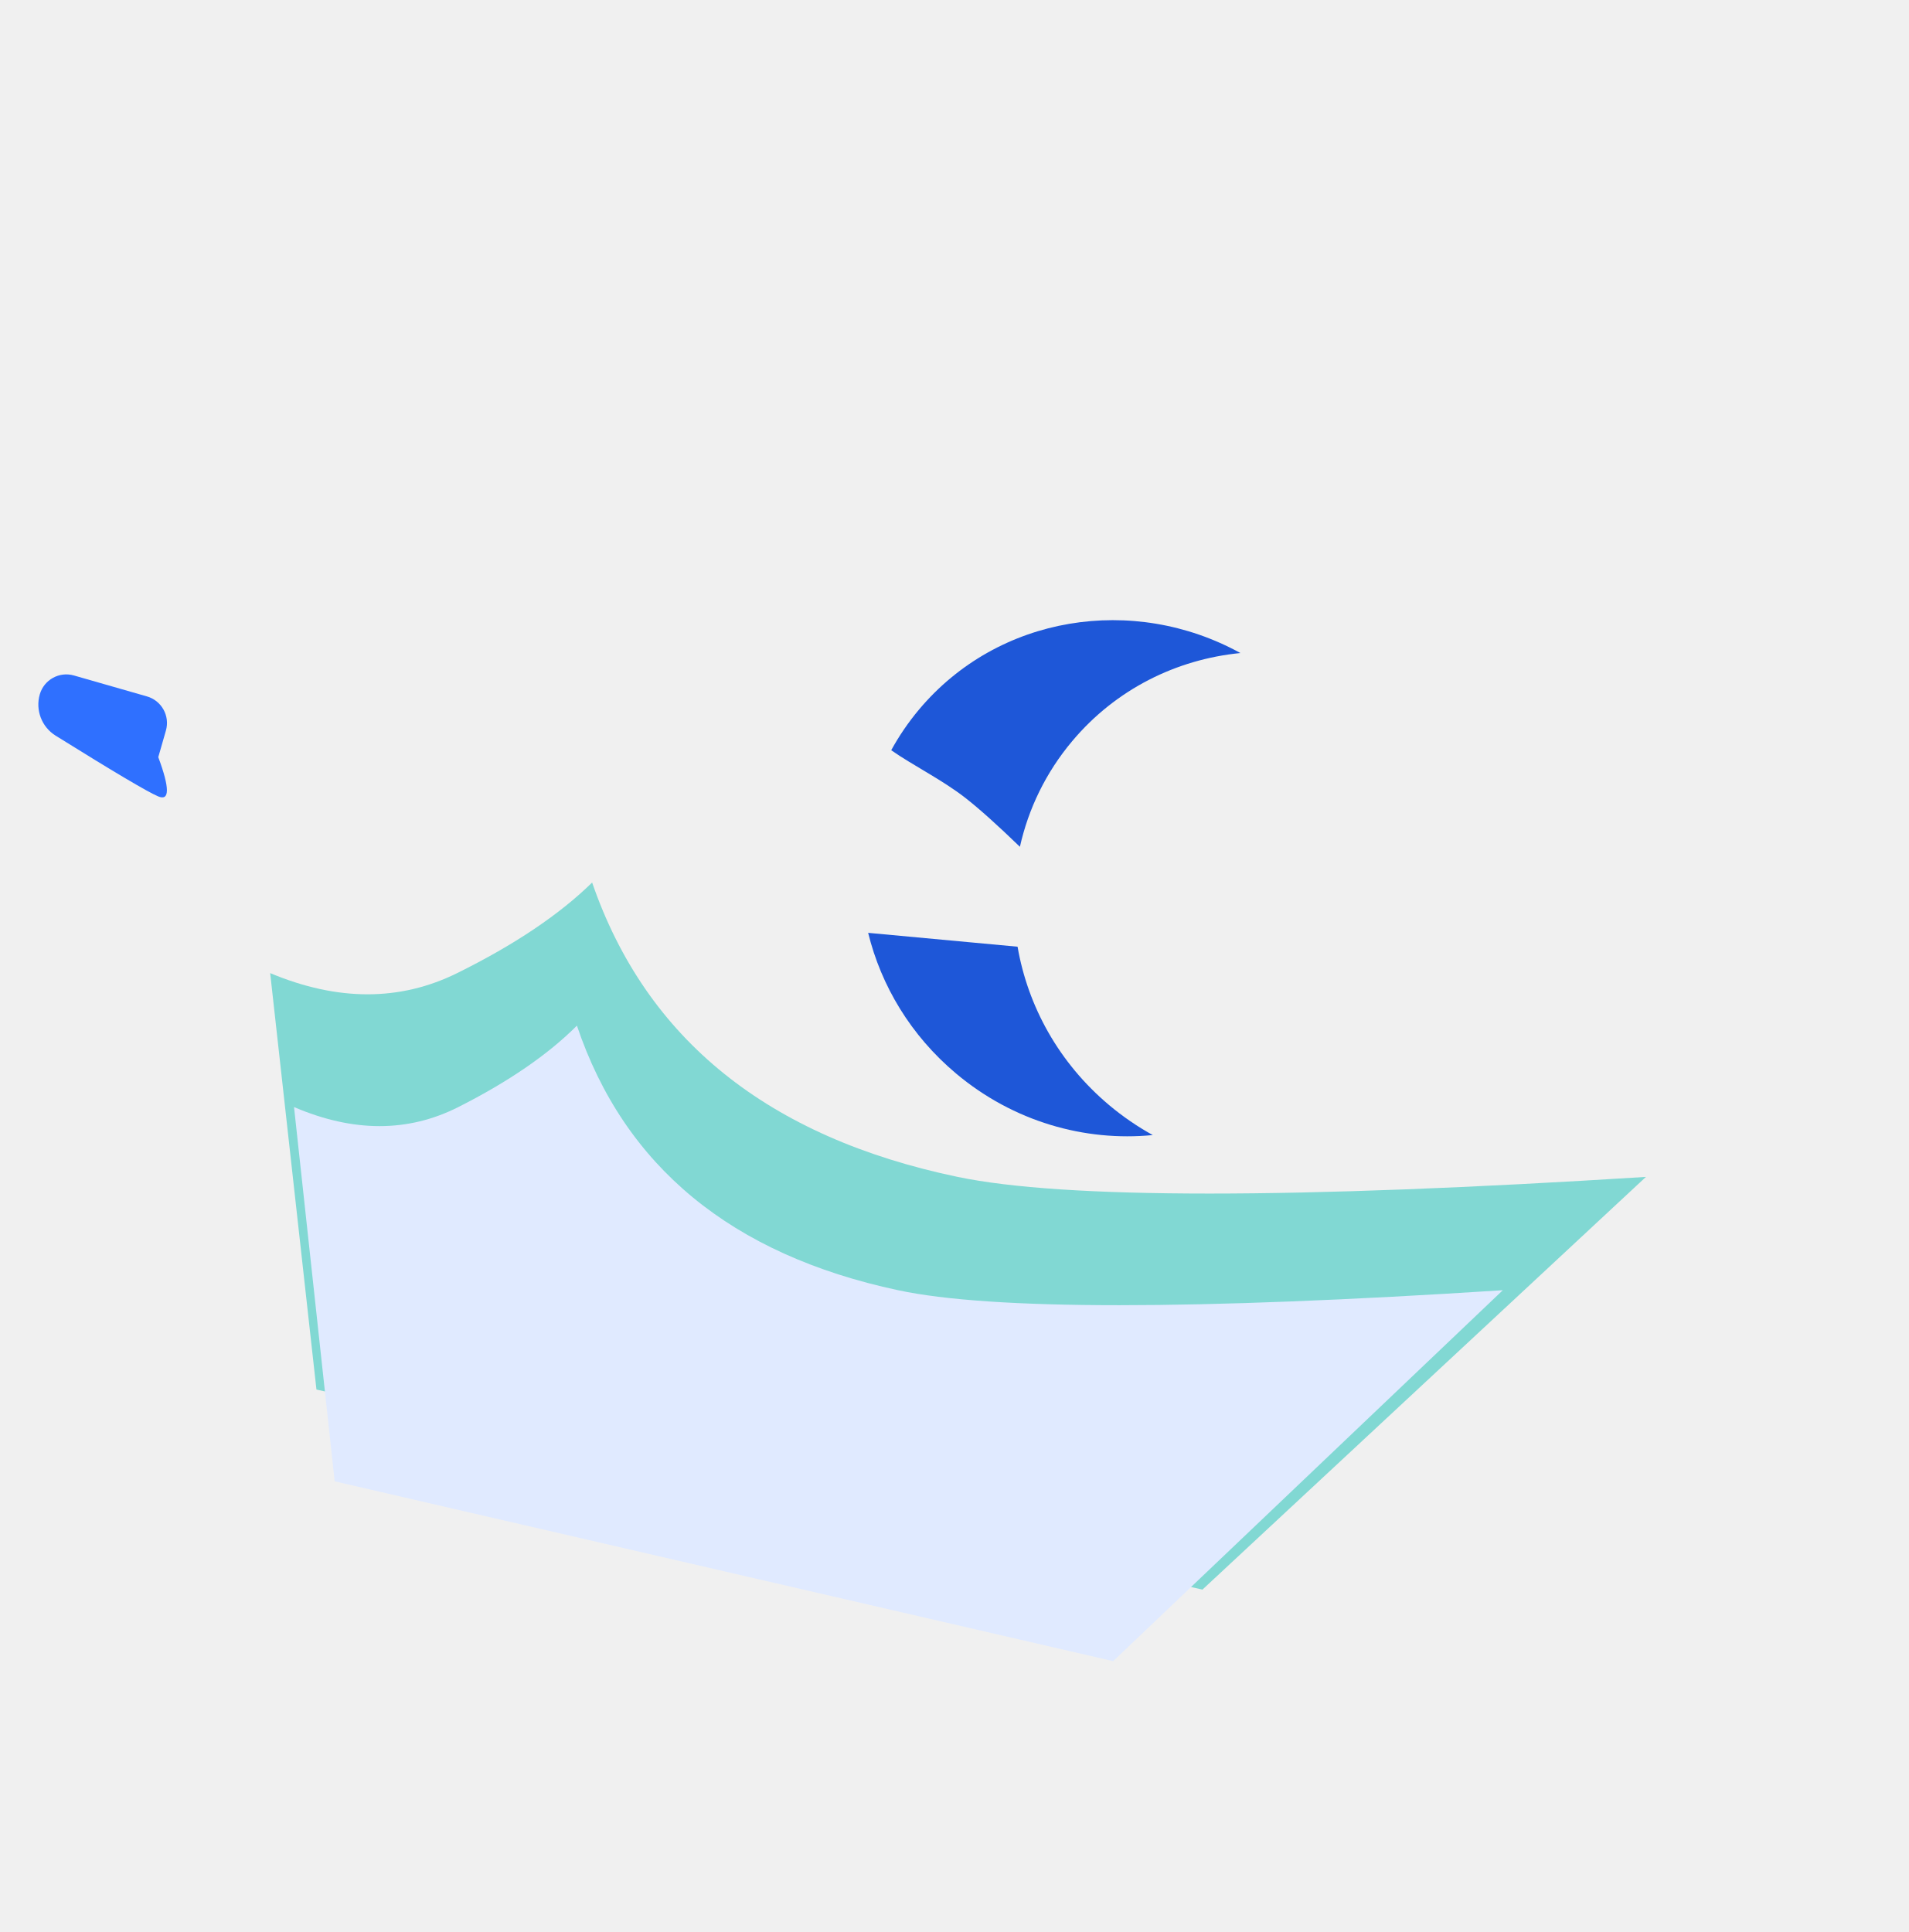
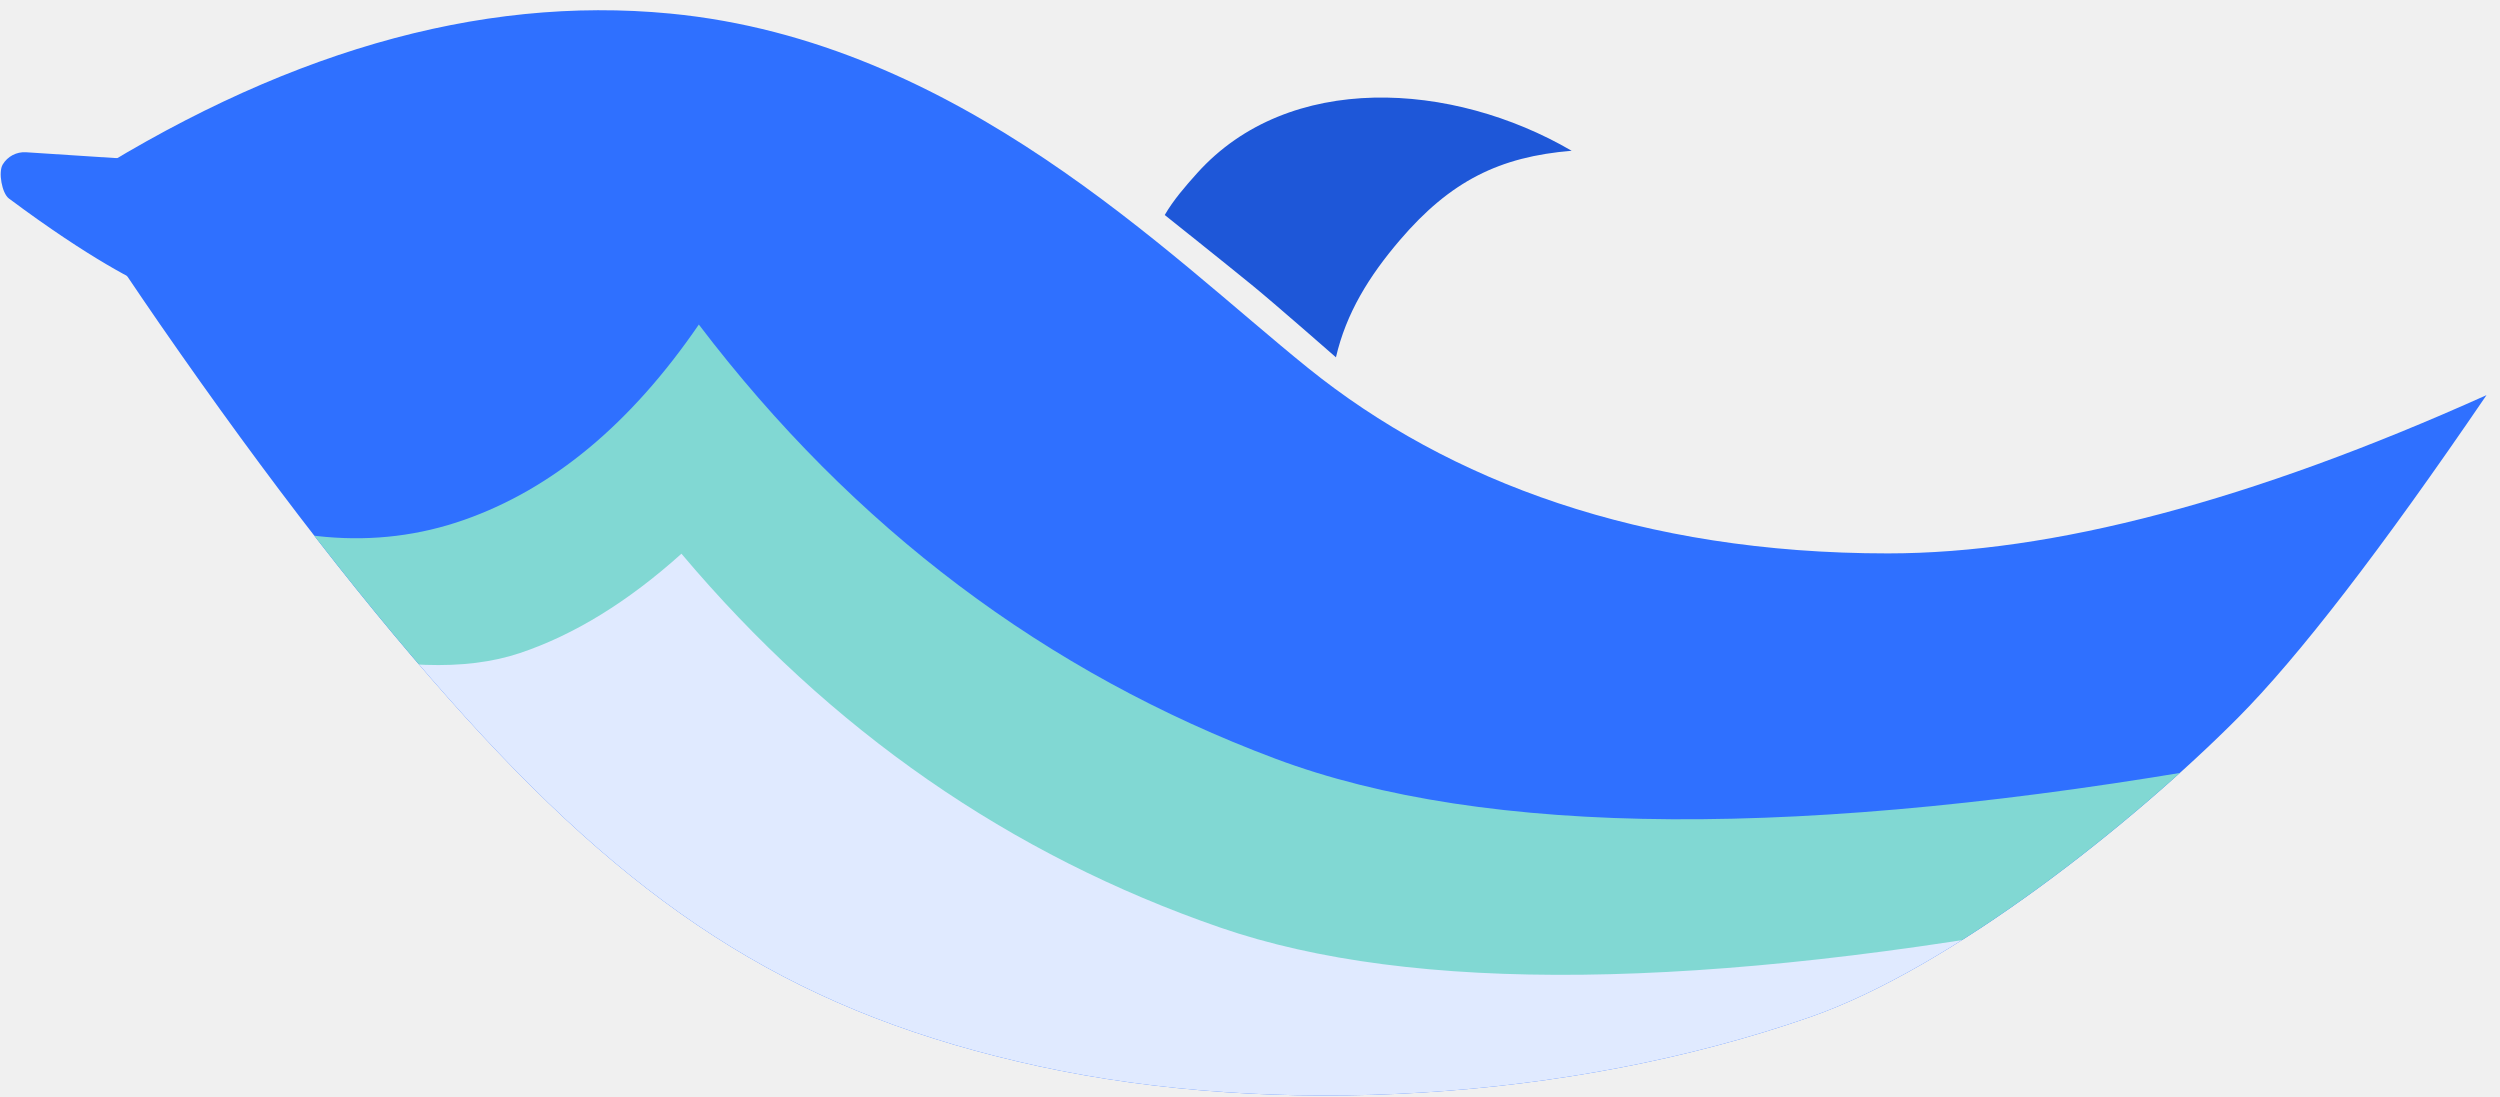
- <svg xmlns="http://www.w3.org/2000/svg" xmlns:xlink="http://www.w3.org/1999/xlink" viewBox="0 0 80 81" version="1.1">
+ <svg xmlns="http://www.w3.org/2000/svg" xmlns:xlink="http://www.w3.org/1999/xlink" width="130px" height="57px" viewBox="0 0 130 57" version="1.1">
  <defs>
-     <path d="M2.84217094e-13,11.631 C7.175,14.847 13.274,16.455 18.296,16.455 C23.319,16.455 29.021,14.847 35.404,11.631 C43.119,4.954 49.918,1.211 55.802,0.401 C61.685,-0.408 67.721,1.234 73.91,5.329 C72.659,7.202 71.731,8.577 71.123,9.453 C67.772,14.281 64.655,18.281 61.772,21.452 C56.271,27.503 52.356,30.607 43.874,32.186 C35.391,33.765 31.573,33.353 21.028,29.842 C17.901,28.8 12.635,25.736 9.016,22.342 C7.05,20.499 4.045,16.928 2.84217094e-13,11.631 Z" />
+     <path d="M2.27373675e-13,21.547 C12.207,27.034 22.583,29.777 31.128,29.777 C43.944,29.777 53.965,26.035 61.284,20.133 C68.603,14.231 79.448,3.152 94.44,1.706 C104.435,0.742 114.869,3.772 125.742,10.796 C123.615,13.992 122.035,16.337 121.001,17.831 C115.3,26.067 109.997,32.89 105.092,38.3 C95.733,48.623 87.548,53.767 75.302,56.442 C63.056,59.117 47.776,58.281 35.17,53.887 C27.794,51.317 18.335,43.759 12.945,38.345 C9.777,35.164 5.463,29.564 2.27373675e-13,21.547 Z" id="path-1" />
  </defs>
-   <g stroke="none" stroke-width="1" fill="none" fill-rule="evenodd">
-     <g transform="translate(38.5, 42) scale(-1, 1) translate(-38.5, -42) translate(-1, 25)">
-       <path d="M35.342,14.691 L41.606,14.11 C41.062,16.327 39.821,18.413 37.918,20.01 C35.515,22.027 32.525,22.868 29.674,22.588 C30.309,22.238 30.921,21.821 31.499,21.336 C33.614,19.561 34.912,17.183 35.342,14.691 Z M35.244,10.502 C34.889,8.916 34.164,7.397 33.054,6.075 C31.219,3.888 28.67,2.641 26,2.379 C30.483,-0.088 36.15,0.788 39.474,4.749 C39.925,5.287 40.313,5.859 40.639,6.454 C39.702,7.108 38.497,7.694 37.505,8.472 C36.933,8.921 36.179,9.598 35.244,10.502 Z" fill="#1450D7" opacity="0.95" />
-       <g>
-         <g>
-           <mask fill="white">
+   <g id="Page-1" stroke="none" stroke-width="1" fill="none" fill-rule="evenodd">
+     <g id="Pricing-Copy-29" transform="translate(-618, -140)">
+       <g id="分组-4" transform="translate(618, 139)">
+         <g id="路径-50" transform="translate(66.35065, 29) scale(-1, 1) translate(-66.35065, -29) translate(3.402597, 0)">
+           <mask id="mask-2" fill="white">
            <use xlink:href="#path-1" />
          </mask>
-           <use fill="#2F70FF" xlink:href="#path-1" />
-           <path d="M66.674,15.798 C63.845,16.983 61.232,16.983 58.835,15.798 C56.437,14.613 54.551,13.347 53.177,12 C50.913,18.568 45.805,22.682 37.854,24.342 C33.395,25.273 23.777,25.273 9,24.342 L27.592,41.645 L64.734,33.257 L66.674,15.798 Z" fill="#81D8D3" mask="url(#mask-2)" />
-           <path d="M65.674,21.414 C63.189,22.479 60.893,22.479 58.786,21.414 C56.68,20.349 55.023,19.211 53.815,18 C51.826,23.903 47.338,27.601 40.351,29.093 C36.434,29.93 27.983,29.93 15,29.093 L31.335,44.645 L63.97,37.106 L65.674,21.414 Z" fill="#E0EAFF" mask="url(#mask-2)" />
+           <use id="Mask" fill="#2F70FF" xlink:href="#path-1" />
+           <g id="分组-3" mask="url(#mask-2)">
+             <g transform="translate(68.05195, 48.61765) rotate(-2) translate(-68.05195, -48.61765) translate(13.61039, 18.76471)">
+               <path d="M107.215,9.791 C101.789,12.092 96.801,12.354 92.253,10.578 C87.705,8.802 83.756,5.276 80.407,-4.97379915e-14 C71.999,10.285 61.746,17.458 49.648,21.518 C38.58,25.232 22.031,24.751 -1.13686838e-13,20.074 L33.674,51.188 L96.865,36.879 L107.215,9.791 Z" id="路径-50" fill="#81D8D3" />
+               <path d="M100.322,17.399 C95.639,18.442 91.904,18.442 89.115,17.399 C86.327,16.355 83.586,14.536 80.894,11.941 C72.838,20.851 63.277,27.002 52.21,30.393 C42.122,33.485 26.987,32.781 6.805,28.283 L39.154,59.1 L94.675,46.239 L100.322,17.399 Z" id="路径-50-copy-2" fill="#E0EAFF" />
+             </g>
+           </g>
        </g>
+         <path d="M7.123,9.293 C7.237,9.301 7.349,9.32 7.458,9.351 C8.301,9.594 8.789,10.476 8.547,11.322 L8.004,13.222 C8.826,15.438 8.824,16.374 8,16.029 C7.215,15.701 4.763,14.527 0.463,11.322 C0.097,11.048 -0.095,9.948 0.14,9.556 C0.393,9.131 0.862,8.885 1.354,8.917 L7.123,9.293 Z" id="矩形-copy-3" fill="#2F70FF" />
+         <path d="M69.402,13.451 C66.829,10.334 64.298,9.03 60.556,8.655 C66.839,5.14 75.336,4.783 80,10.15 C80.609,10.851 81.221,11.584 81.655,12.364 C81.655,12.364 78.319,14.93 76.985,15.984 C75.752,16.96 72.624,19.609 72.624,19.609 C72.135,17.31 70.982,15.364 69.402,13.451 Z" id="形状" fill="#1450D7" opacity="0.95" transform="translate(71.10545, 12.83353) scale(-1, 1) rotate(-1) translate(-71.10545, -12.83353) " />
      </g>
-       <path d="M72.331,3.787 L75.514,3.787 C76.154,3.787 76.673,4.305 76.673,4.945 C76.673,4.945 76.673,4.945 76.673,4.945 L76.673,4.945 C76.673,5.632 76.217,6.236 75.557,6.424 C72.795,7.212 71.183,7.633 70.72,7.687 C70.199,7.748 70.35,7.22 71.172,6.104 L71.172,4.945 C71.172,4.305 71.691,3.787 72.331,3.787 Z" fill="#2F70FF" transform="translate(73.54492, 5.739027) rotate(-16) translate(-73.54492, -5.739027) " />
    </g>
  </g>
</svg>
